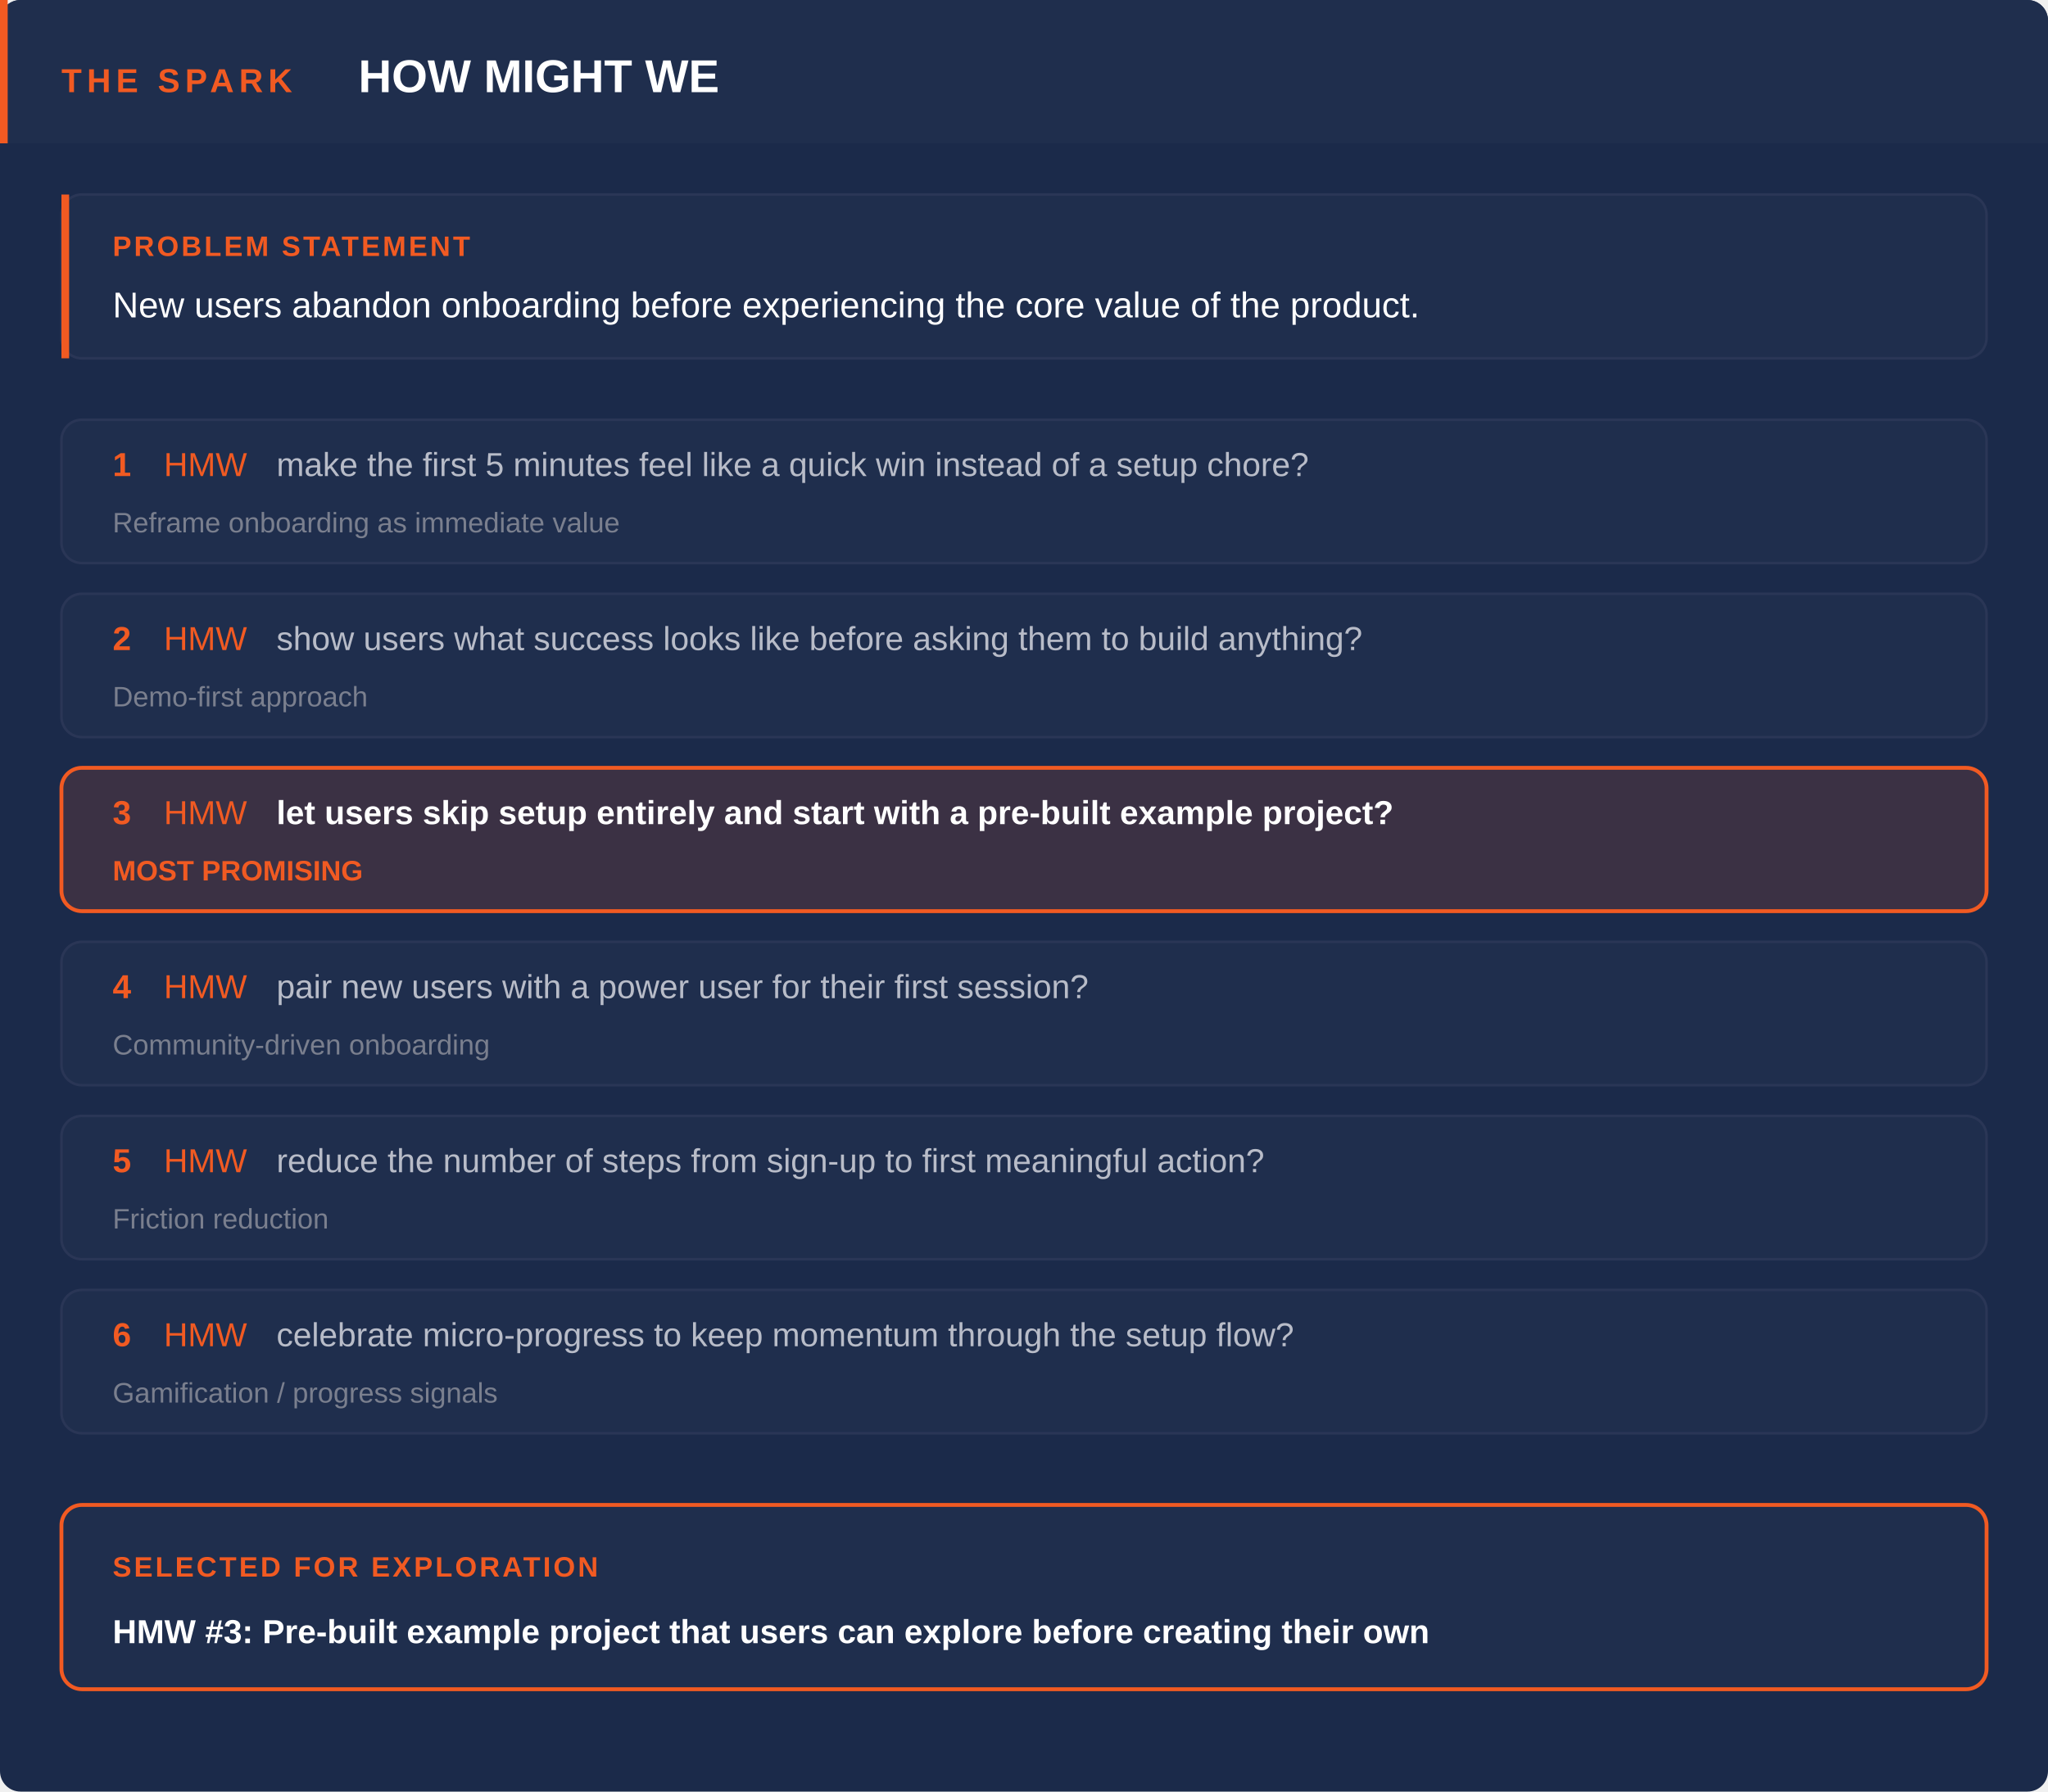
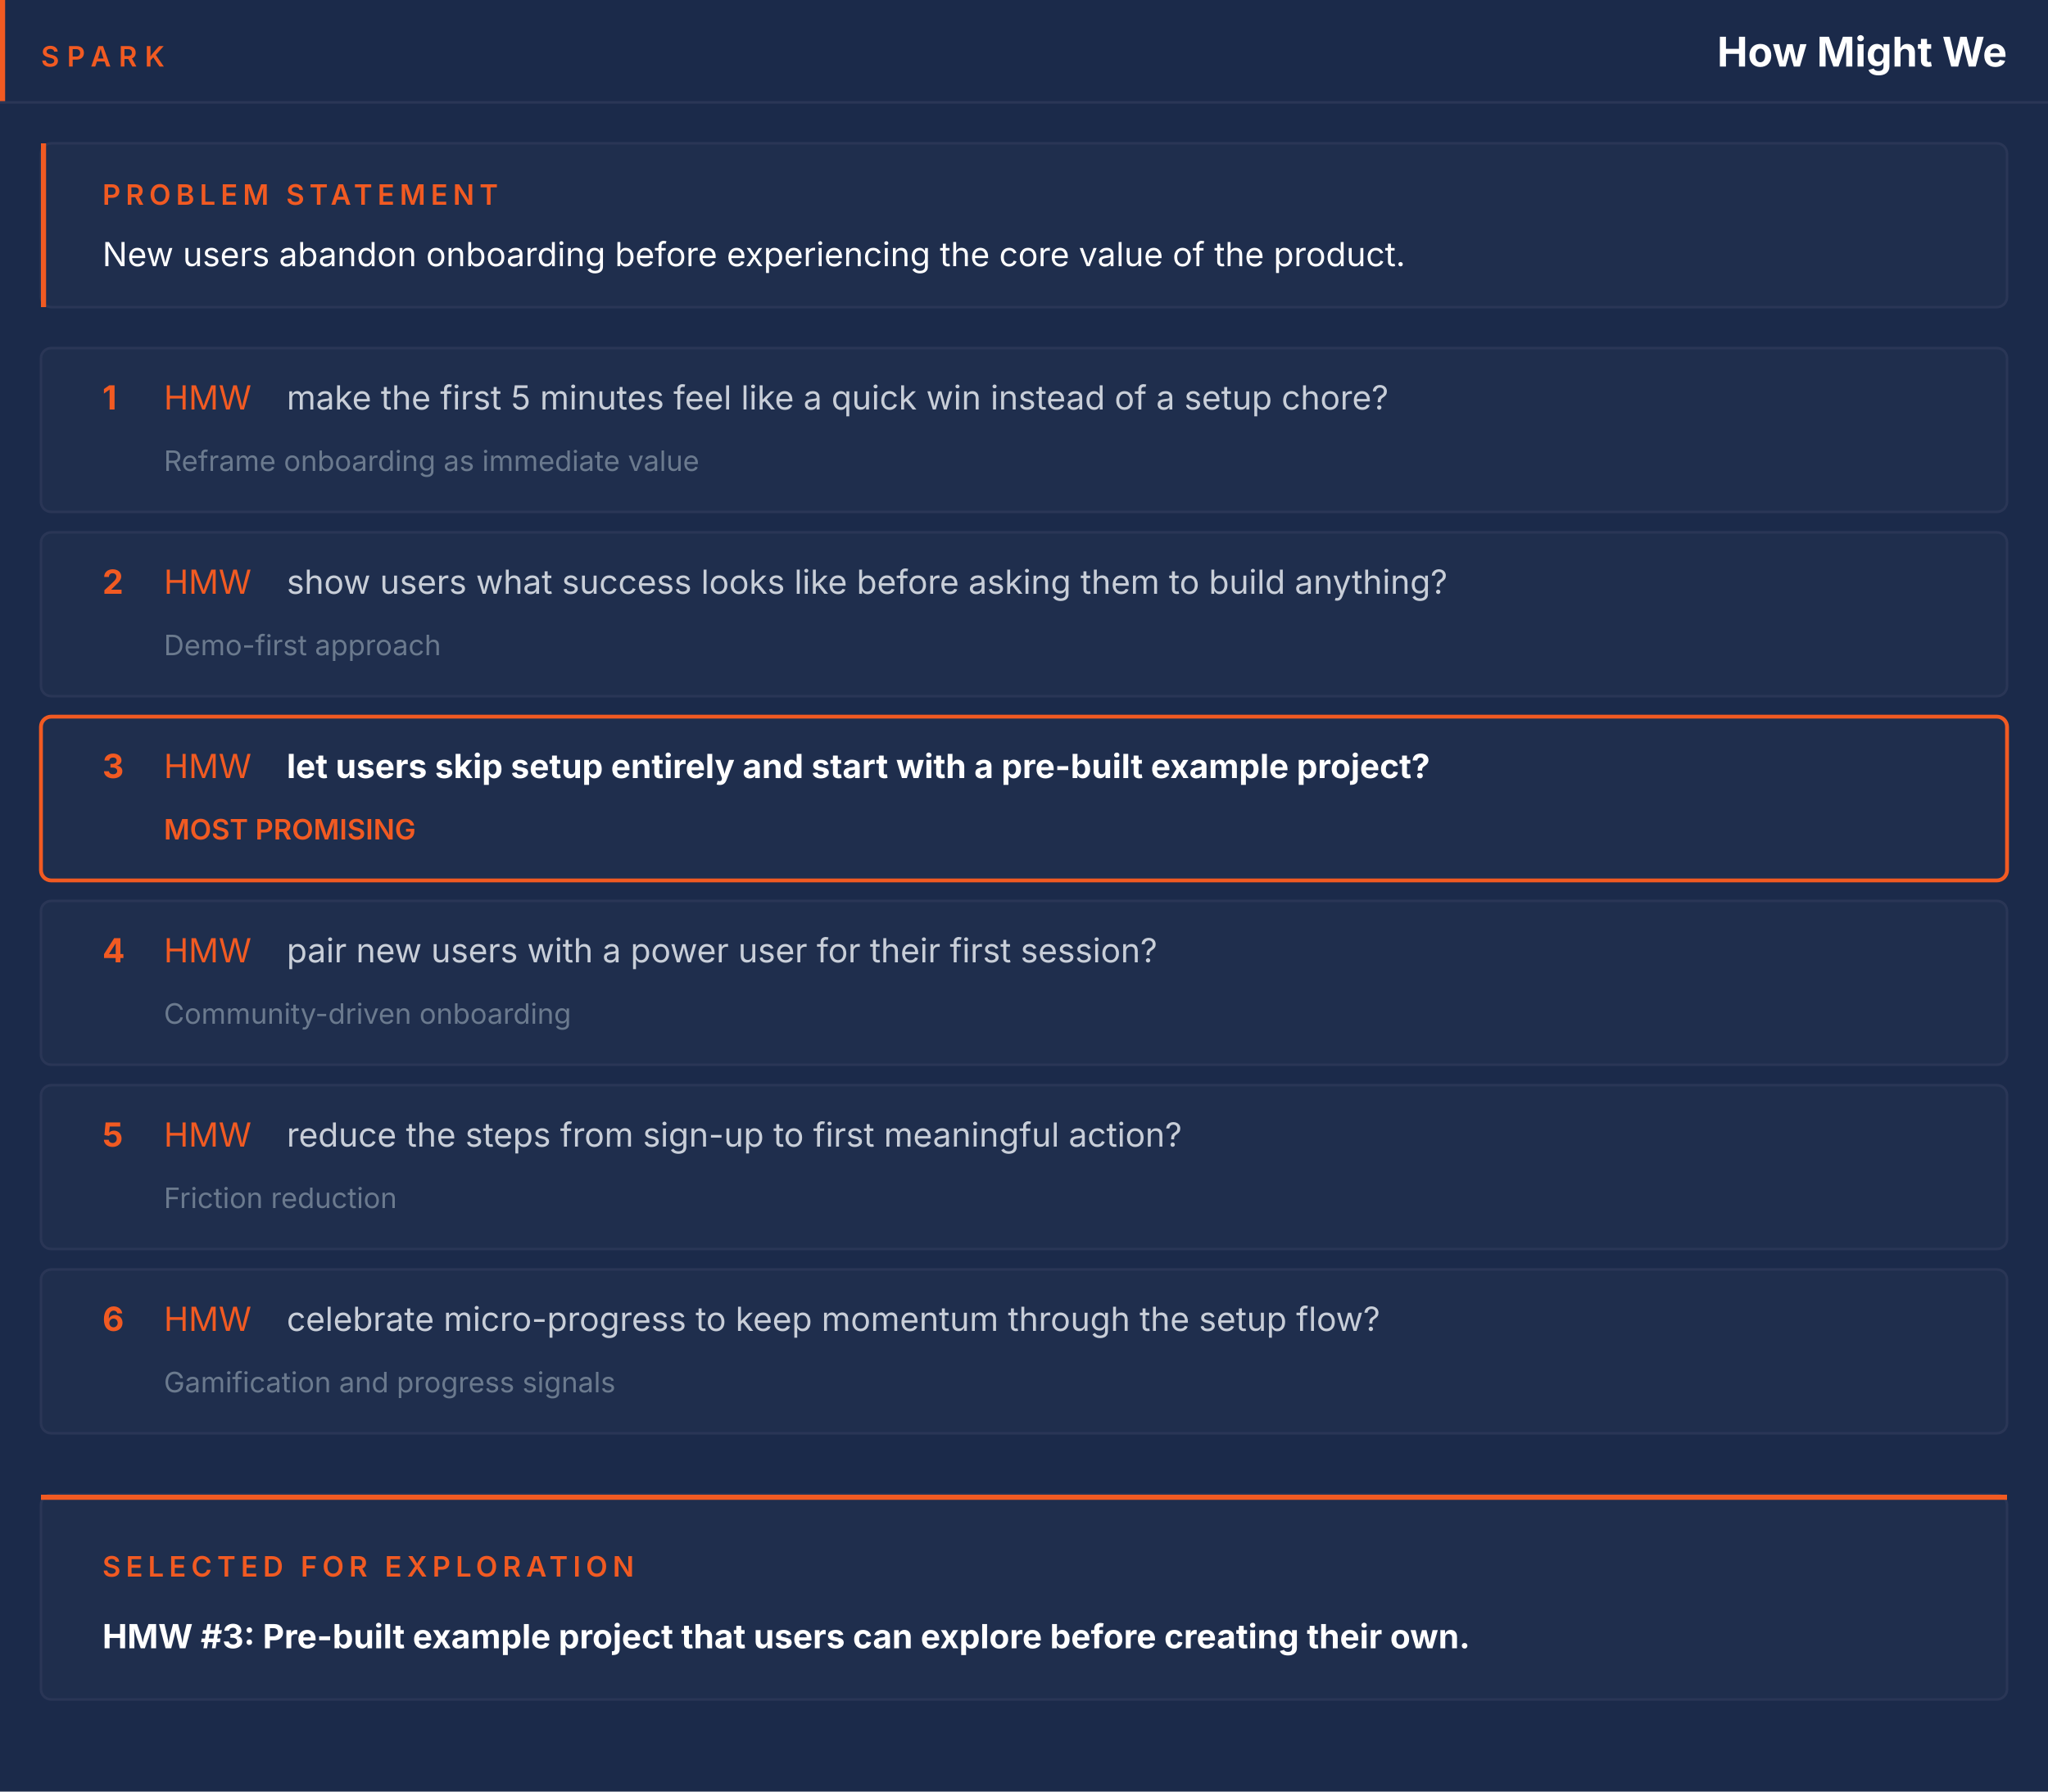
<svg xmlns="http://www.w3.org/2000/svg" width="800" height="700" viewBox="0 0 800 700">
  <defs>
-     <style>text { font-family: Arial, sans-serif; }</style>
+     <style>text { font-family: 'Inter', 'Helvetica Neue', Arial, sans-serif; }</style>
  </defs>
-   <rect width="800" height="700" fill="#1B2A4A" rx="8" />
-   <rect x="0" y="0" width="800" height="56" fill="#1F2E4D" rx="8" />
-   <rect x="0" y="48" width="800" height="8" fill="#1F2E4D" />
-   <rect x="0" y="0" width="3" height="56" fill="#F15A22" />
-   <text x="24" y="36" fill="#F15A22" font-size="13" font-weight="bold" letter-spacing="2">THE SPARK</text>
-   <text x="140" y="36" fill="#FFFFFF" font-size="18" font-weight="bold">HOW MIGHT WE</text>
-   <rect x="24" y="76" width="752" height="64" fill="#1F2E4D" rx="8" stroke="#2A3656" stroke-width="1" />
-   <rect x="24" y="76" width="3" height="64" fill="#F15A22" />
-   <text x="44" y="100" fill="#F15A22" font-size="11" font-weight="bold" letter-spacing="1">PROBLEM STATEMENT</text>
-   <text x="44" y="124" fill="#FFFFFF" font-size="14">New users abandon onboarding before experiencing the core value of the product.</text>
-   <rect x="24" y="164" width="752" height="56" fill="#1F2E4D" rx="8" stroke="#2A3656" stroke-width="1" />
-   <text x="44" y="186" fill="#F15A22" font-size="13" font-weight="bold">1</text>
-   <text x="64" y="186" fill="#F15A22" font-size="13">HMW</text>
-   <text x="108" y="186" fill="#B8BCC8" font-size="13">make the first 5 minutes feel like a quick win instead of a setup chore?</text>
-   <text x="44" y="208" fill="#7A7F8E" font-size="11">Reframe onboarding as immediate value</text>
-   <rect x="24" y="232" width="752" height="56" fill="#1F2E4D" rx="8" stroke="#2A3656" stroke-width="1" />
-   <text x="44" y="254" fill="#F15A22" font-size="13" font-weight="bold">2</text>
-   <text x="64" y="254" fill="#F15A22" font-size="13">HMW</text>
-   <text x="108" y="254" fill="#B8BCC8" font-size="13">show users what success looks like before asking them to build anything?</text>
-   <text x="44" y="276" fill="#7A7F8E" font-size="11">Demo-first approach</text>
-   <rect x="24" y="300" width="752" height="56" fill="#F15A22" fill-opacity="0.15" rx="8" stroke="#F15A22" stroke-width="1.5" />
-   <text x="44" y="322" fill="#F15A22" font-size="13" font-weight="bold">3</text>
-   <text x="64" y="322" fill="#F15A22" font-size="13">HMW</text>
-   <text x="108" y="322" fill="#FFFFFF" font-size="13" font-weight="bold">let users skip setup entirely and start with a pre-built example project?</text>
-   <text x="44" y="344" fill="#F15A22" font-size="11" font-weight="bold">MOST PROMISING</text>
-   <rect x="24" y="368" width="752" height="56" fill="#1F2E4D" rx="8" stroke="#2A3656" stroke-width="1" />
-   <text x="44" y="390" fill="#F15A22" font-size="13" font-weight="bold">4</text>
-   <text x="64" y="390" fill="#F15A22" font-size="13">HMW</text>
-   <text x="108" y="390" fill="#B8BCC8" font-size="13">pair new users with a power user for their first session?</text>
-   <text x="44" y="412" fill="#7A7F8E" font-size="11">Community-driven onboarding</text>
-   <rect x="24" y="436" width="752" height="56" fill="#1F2E4D" rx="8" stroke="#2A3656" stroke-width="1" />
-   <text x="44" y="458" fill="#F15A22" font-size="13" font-weight="bold">5</text>
-   <text x="64" y="458" fill="#F15A22" font-size="13">HMW</text>
-   <text x="108" y="458" fill="#B8BCC8" font-size="13">reduce the number of steps from sign-up to first meaningful action?</text>
-   <text x="44" y="480" fill="#7A7F8E" font-size="11">Friction reduction</text>
-   <rect x="24" y="504" width="752" height="56" fill="#1F2E4D" rx="8" stroke="#2A3656" stroke-width="1" />
-   <text x="44" y="526" fill="#F15A22" font-size="13" font-weight="bold">6</text>
-   <text x="64" y="526" fill="#F15A22" font-size="13">HMW</text>
-   <text x="108" y="526" fill="#B8BCC8" font-size="13">celebrate micro-progress to keep momentum through the setup flow?</text>
-   <text x="44" y="548" fill="#7A7F8E" font-size="11">Gamification / progress signals</text>
-   <rect x="24" y="588" width="752" height="72" fill="#1F2E4D" rx="8" stroke="#F15A22" stroke-width="1.5" />
-   <text x="44" y="616" fill="#F15A22" font-size="11" font-weight="bold" letter-spacing="1">SELECTED FOR EXPLORATION</text>
-   <text x="44" y="642" fill="#FFFFFF" font-size="13" font-weight="bold">HMW #3: Pre-built example project that users can explore before creating their own</text>
+   <rect width="800" height="700" fill="#1B2A4A" />
+   <rect x="0" y="0" width="2" height="40" fill="#F15A22" />
+   <text x="16" y="26" fill="#F15A22" font-size="11" font-weight="600" letter-spacing="3">SPARK</text>
+   <text x="784" y="26" fill="#FFFFFF" font-size="16" font-weight="700" text-anchor="end">How Might We</text>
+   <line x1="0" y1="40" x2="800" y2="40" stroke="#2A3656" stroke-width="1" />
+   <rect x="16" y="56" width="768" height="64" fill="#1F2E4D" rx="4" stroke="#2A3656" stroke-width="1" />
+   <rect x="16" y="56" width="2" height="64" fill="#F15A22" />
+   <text x="40" y="80" fill="#F15A22" font-size="11" font-weight="600" letter-spacing="2">PROBLEM STATEMENT</text>
+   <text x="40" y="104" fill="#FFFFFF" font-size="13">New users abandon onboarding before experiencing the core value of the product.</text>
+   <rect x="16" y="136" width="768" height="64" fill="#1F2E4D" rx="4" stroke="#2A3656" stroke-width="1" />
+   <text x="40" y="160" fill="#F15A22" font-size="13" font-weight="700">1</text>
+   <text x="64" y="160" fill="#F15A22" font-size="13">HMW</text>
+   <text x="112" y="160" fill="#C8CED8" font-size="13">make the first 5 minutes feel like a quick win instead of a setup chore?</text>
+   <text x="64" y="184" fill="#6B7A8E" font-size="11">Reframe onboarding as immediate value</text>
+   <rect x="16" y="208" width="768" height="64" fill="#1F2E4D" rx="4" stroke="#2A3656" stroke-width="1" />
+   <text x="40" y="232" fill="#F15A22" font-size="13" font-weight="700">2</text>
+   <text x="64" y="232" fill="#F15A22" font-size="13">HMW</text>
+   <text x="112" y="232" fill="#C8CED8" font-size="13">show users what success looks like before asking them to build anything?</text>
+   <text x="64" y="256" fill="#6B7A8E" font-size="11">Demo-first approach</text>
+   <rect x="16" y="280" width="768" height="64" fill="#1F2E4D" rx="4" stroke="#F15A22" stroke-width="1.5" />
+   <text x="40" y="304" fill="#F15A22" font-size="13" font-weight="700">3</text>
+   <text x="64" y="304" fill="#F15A22" font-size="13">HMW</text>
+   <text x="112" y="304" fill="#FFFFFF" font-size="13" font-weight="700">let users skip setup entirely and start with a pre-built example project?</text>
+   <text x="64" y="328" fill="#F15A22" font-size="11" font-weight="600">MOST PROMISING</text>
+   <rect x="16" y="352" width="768" height="64" fill="#1F2E4D" rx="4" stroke="#2A3656" stroke-width="1" />
+   <text x="40" y="376" fill="#F15A22" font-size="13" font-weight="700">4</text>
+   <text x="64" y="376" fill="#F15A22" font-size="13">HMW</text>
+   <text x="112" y="376" fill="#C8CED8" font-size="13">pair new users with a power user for their first session?</text>
+   <text x="64" y="400" fill="#6B7A8E" font-size="11">Community-driven onboarding</text>
+   <rect x="16" y="424" width="768" height="64" fill="#1F2E4D" rx="4" stroke="#2A3656" stroke-width="1" />
+   <text x="40" y="448" fill="#F15A22" font-size="13" font-weight="700">5</text>
+   <text x="64" y="448" fill="#F15A22" font-size="13">HMW</text>
+   <text x="112" y="448" fill="#C8CED8" font-size="13">reduce the steps from sign-up to first meaningful action?</text>
+   <text x="64" y="472" fill="#6B7A8E" font-size="11">Friction reduction</text>
+   <rect x="16" y="496" width="768" height="64" fill="#1F2E4D" rx="4" stroke="#2A3656" stroke-width="1" />
+   <text x="40" y="520" fill="#F15A22" font-size="13" font-weight="700">6</text>
+   <text x="64" y="520" fill="#F15A22" font-size="13">HMW</text>
+   <text x="112" y="520" fill="#C8CED8" font-size="13">celebrate micro-progress to keep momentum through the setup flow?</text>
+   <text x="64" y="544" fill="#6B7A8E" font-size="11">Gamification and progress signals</text>
+   <rect x="16" y="584" width="768" height="80" fill="#1F2E4D" rx="4" stroke="#2A3656" stroke-width="1" />
+   <rect x="16" y="584" width="768" height="2" fill="#F15A22" />
+   <text x="40" y="616" fill="#F15A22" font-size="11" font-weight="600" letter-spacing="2">SELECTED FOR EXPLORATION</text>
+   <text x="40" y="644" fill="#FFFFFF" font-size="13" font-weight="700">HMW #3: Pre-built example project that users can explore before creating their own.</text>
</svg>
